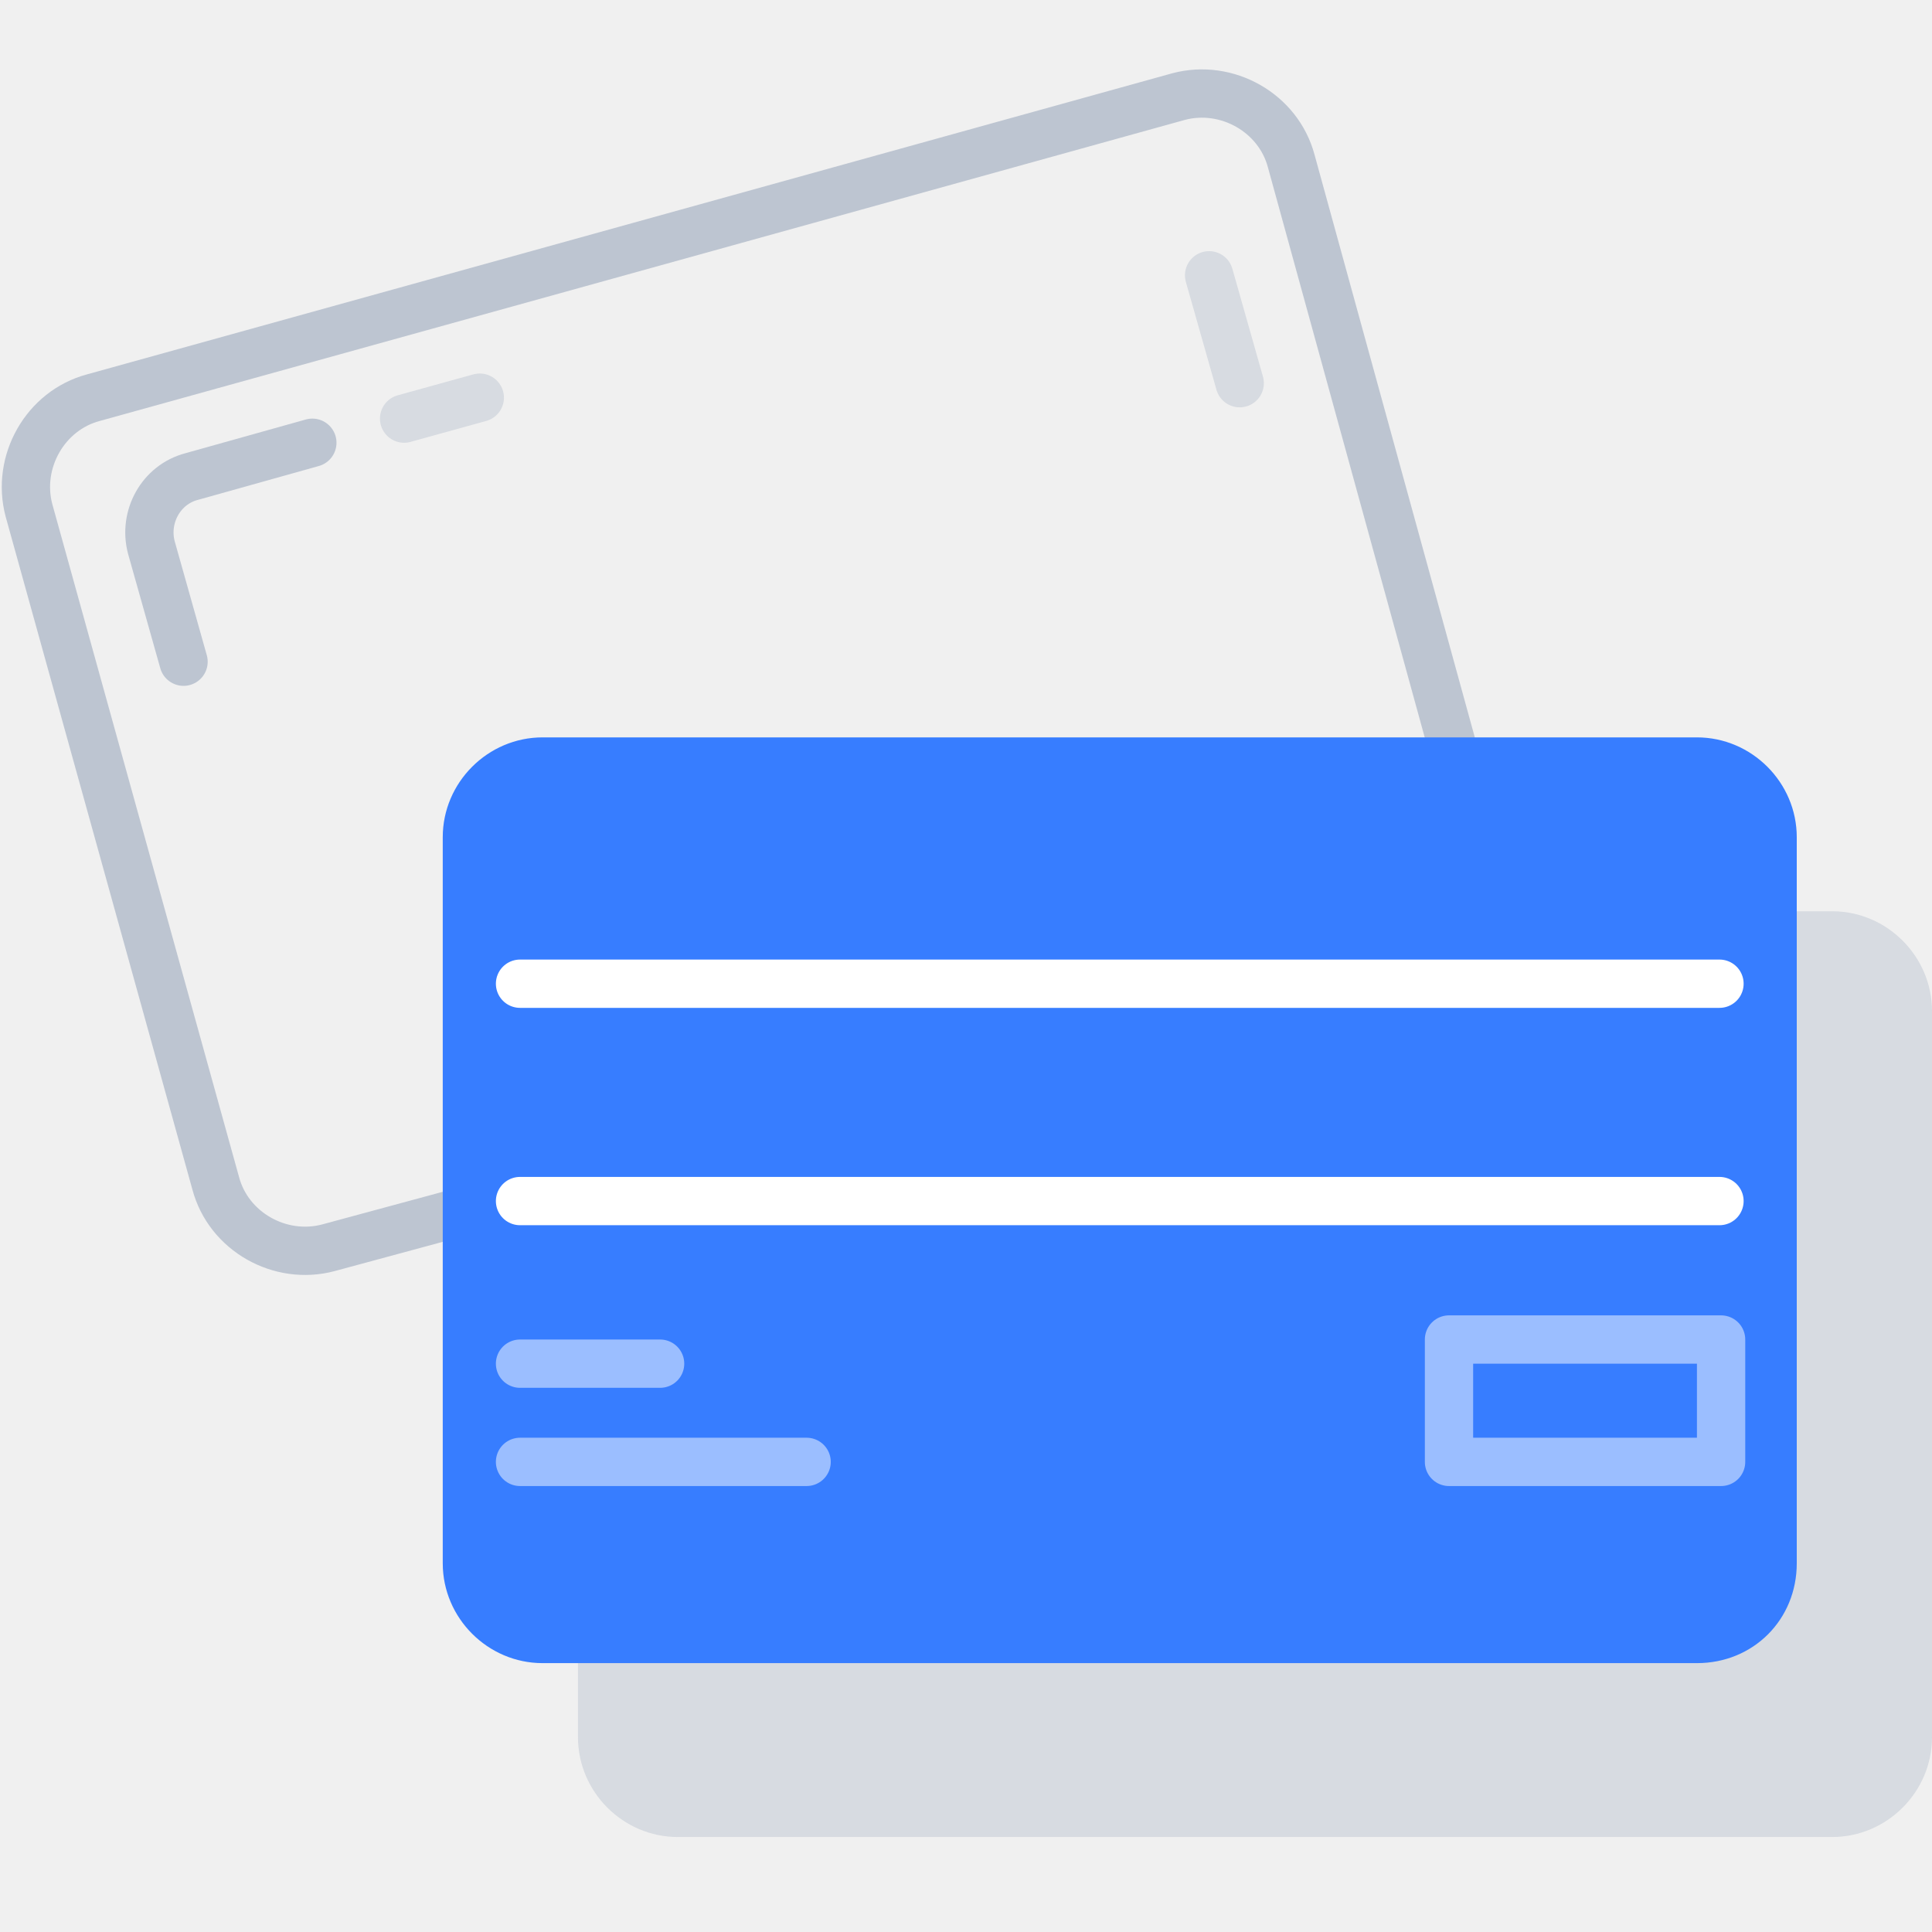
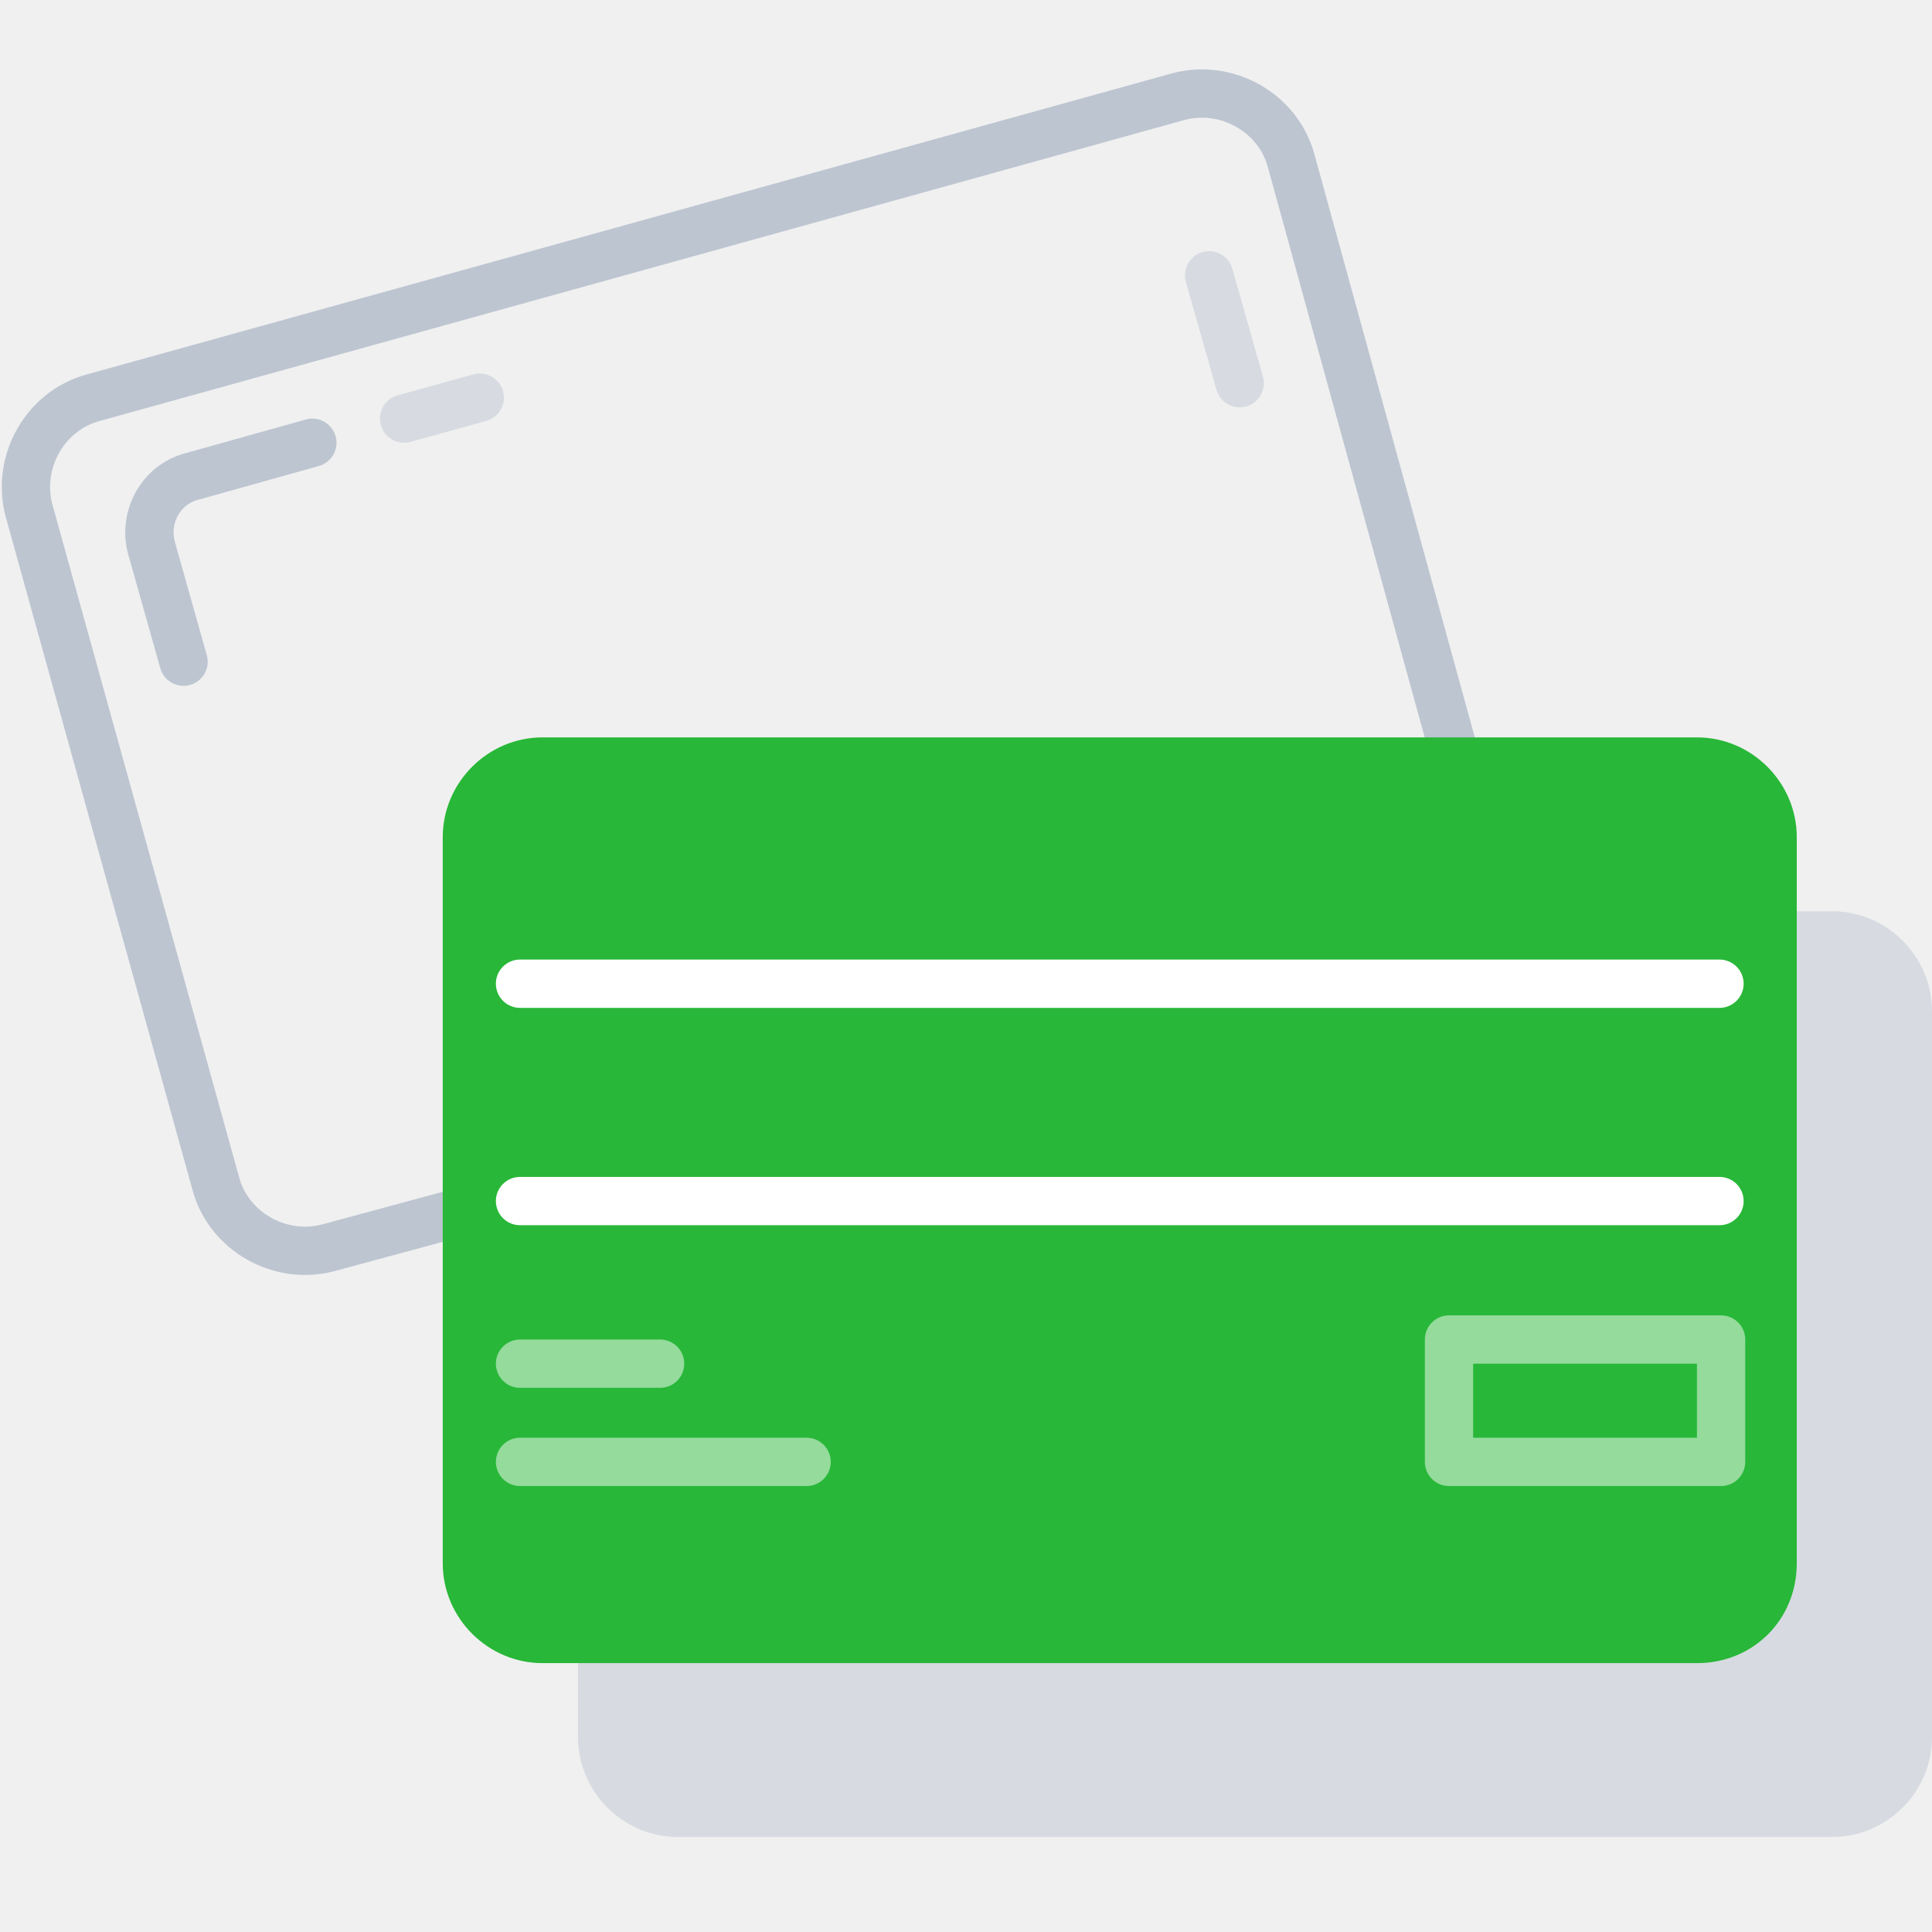
<svg xmlns="http://www.w3.org/2000/svg" x="0px" y="0px" viewBox="0 0 120 120" style="enable-background:new 0 0 120 120;" xml:space="preserve">
  <style type="text/css">
	.icon-39-0{fill:none;stroke:#BDC5D1;}
	.icon-39-1{fill:#BDC5D1;}
- 	.icon-39-2{fill:#377DFF;}
+ 	.icon-39-2{fill:#28b738;}
	.icon-39-3{fill:none;stroke:#FFFFFF;}
</style>
  <line class="icon-39-0 fill-none stroke-gray-400" opacity=".5" stroke-width="3" stroke-linecap="round" stroke-linejoin="round" stroke-miterlimit="10" x1="75.1" y1="17.1" x2="77" y2="23.8" />
  <line class="icon-39-0 fill-none stroke-gray-400" opacity=".5" stroke-width="3" stroke-linecap="round" stroke-linejoin="round" stroke-miterlimit="10" x1="25.1" y1="26" x2="29.8" y2="24.7" />
  <path class="icon-39-0 fill-none stroke-gray-400" stroke-width="3" stroke-linecap="round" stroke-linejoin="round" stroke-miterlimit="10" d="M11.4,41.1l-2-7.1c-0.5-1.9,0.6-3.9,2.5-4.4l7.5-2.1" />
  <path class="icon-39-0 fill-none stroke-gray-400" stroke-width="3" stroke-linecap="round" stroke-linejoin="round" stroke-miterlimit="10" d="M90.9,48.9L80.2,10c-0.8-3-4-4.8-7-4L5.8,24.7c-3,0.8-4.8,4-4,7l11.6,41.8c0.8,3,4,4.8,7,4l8.5-2.3" />
  <path class="icon-39-1 fill-gray-400" opacity=".5" stroke-width="3" stroke-linecap="round" stroke-linejoin="round" stroke-miterlimit="10" d="M113.8,114.1H42.1c-3.4,0-6.2-2.8-6.2-6.2V62.8c0-3.4,2.8-6.2,6.2-6.2h71.7c3.4,0,6.2,2.8,6.2,6.2v45.1  C120,111.3,117.2,114.1,113.8,114.1z" />
  <path class="icon-39-2 fill-primary" d="M105.4,103.3H33.7c-3.4,0-6.2-2.8-6.2-6.2V52c0-3.4,2.8-6.2,6.2-6.2h71.7c3.4,0,6.2,2.8,6.2,6.2v45.1  C111.6,100.6,108.9,103.3,105.4,103.3z" />
  <line class="icon-39-3 fill-none stroke-white" opacity=".5" stroke-width="3" stroke-linecap="round" stroke-linejoin="round" stroke-miterlimit="10" x1="41" y1="84.7" x2="32.3" y2="84.7" />
  <line class="icon-39-3 fill-none stroke-white" opacity=".5" stroke-width="3" stroke-linecap="round" stroke-linejoin="round" stroke-miterlimit="10" x1="50.1" y1="90.8" x2="32.3" y2="90.8" />
  <rect x="90" y="83.2" class="icon-39-3 fill-none stroke-white" opacity=".5" stroke-width="3" stroke-linecap="round" stroke-linejoin="round" stroke-miterlimit="10" width="16.9" height="7.6" />
  <line class="icon-39-3 fill-none stroke-white" stroke-width="3" stroke-linecap="round" stroke-linejoin="round" stroke-miterlimit="10" x1="106.8" y1="61.1" x2="32.3" y2="61.1" />
  <line class="icon-39-3 fill-none stroke-white" stroke-width="3" stroke-linecap="round" stroke-linejoin="round" stroke-miterlimit="10" x1="106.8" y1="74.6" x2="32.3" y2="74.6" />
</svg>
